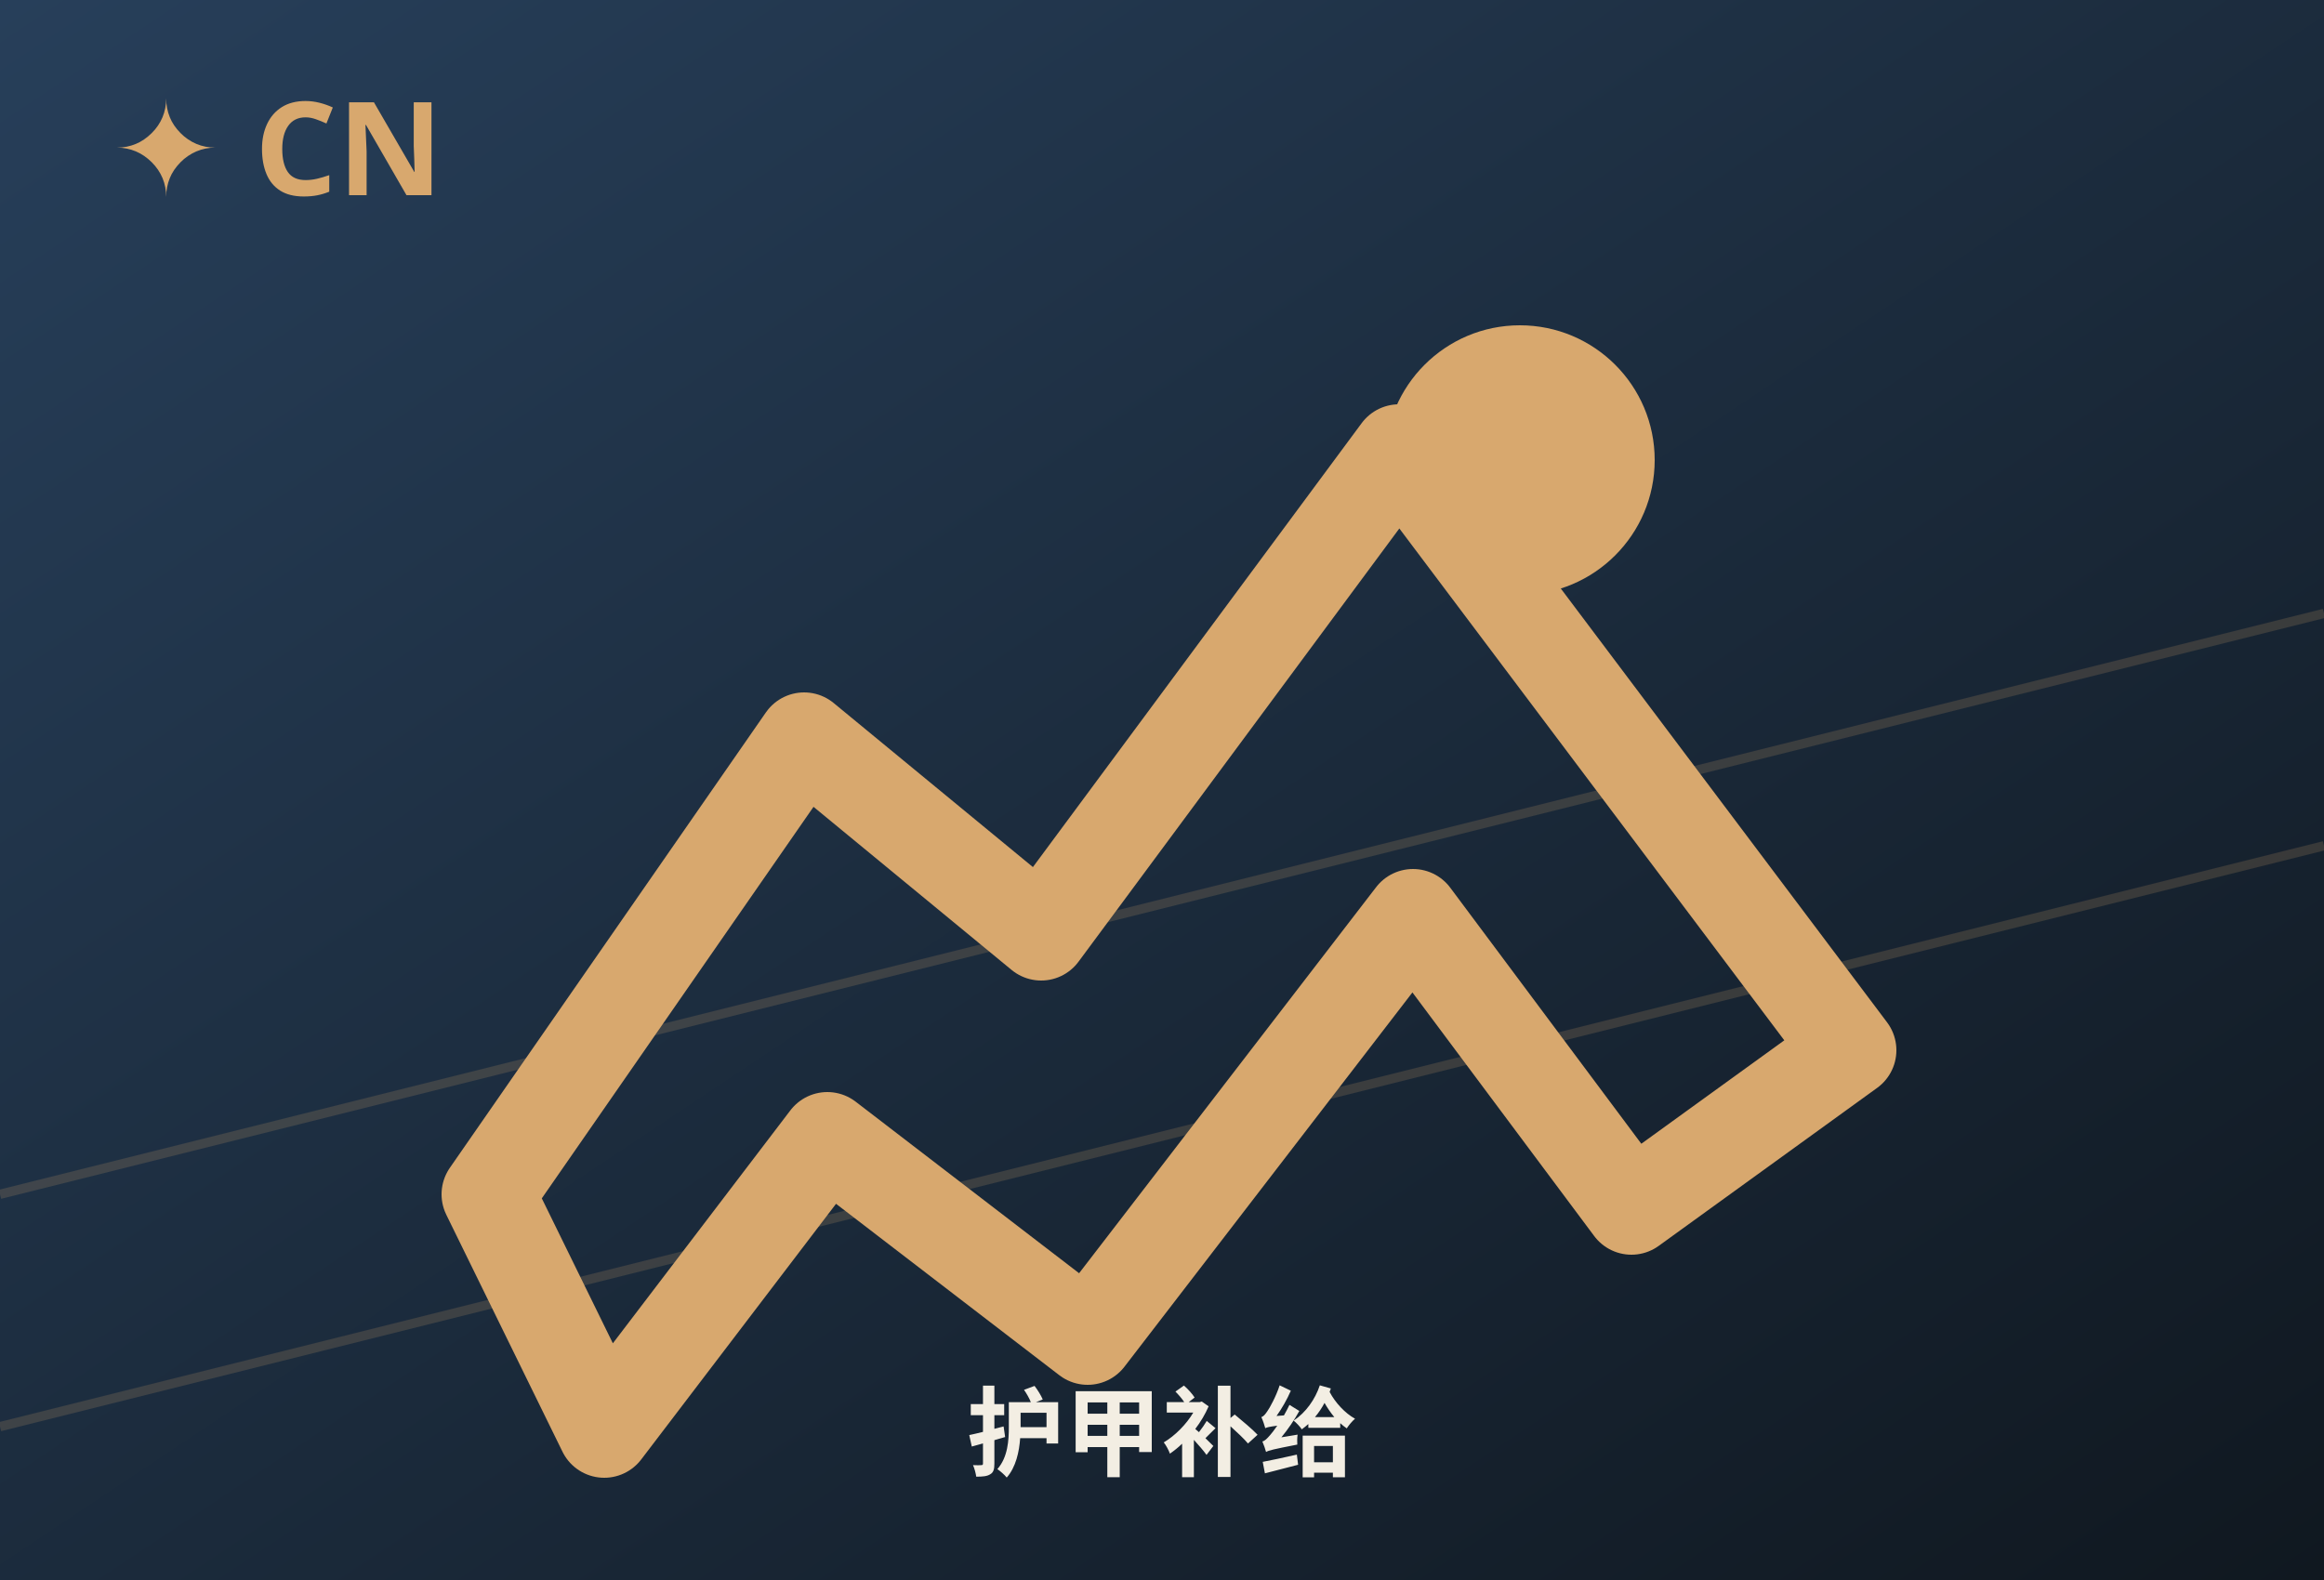
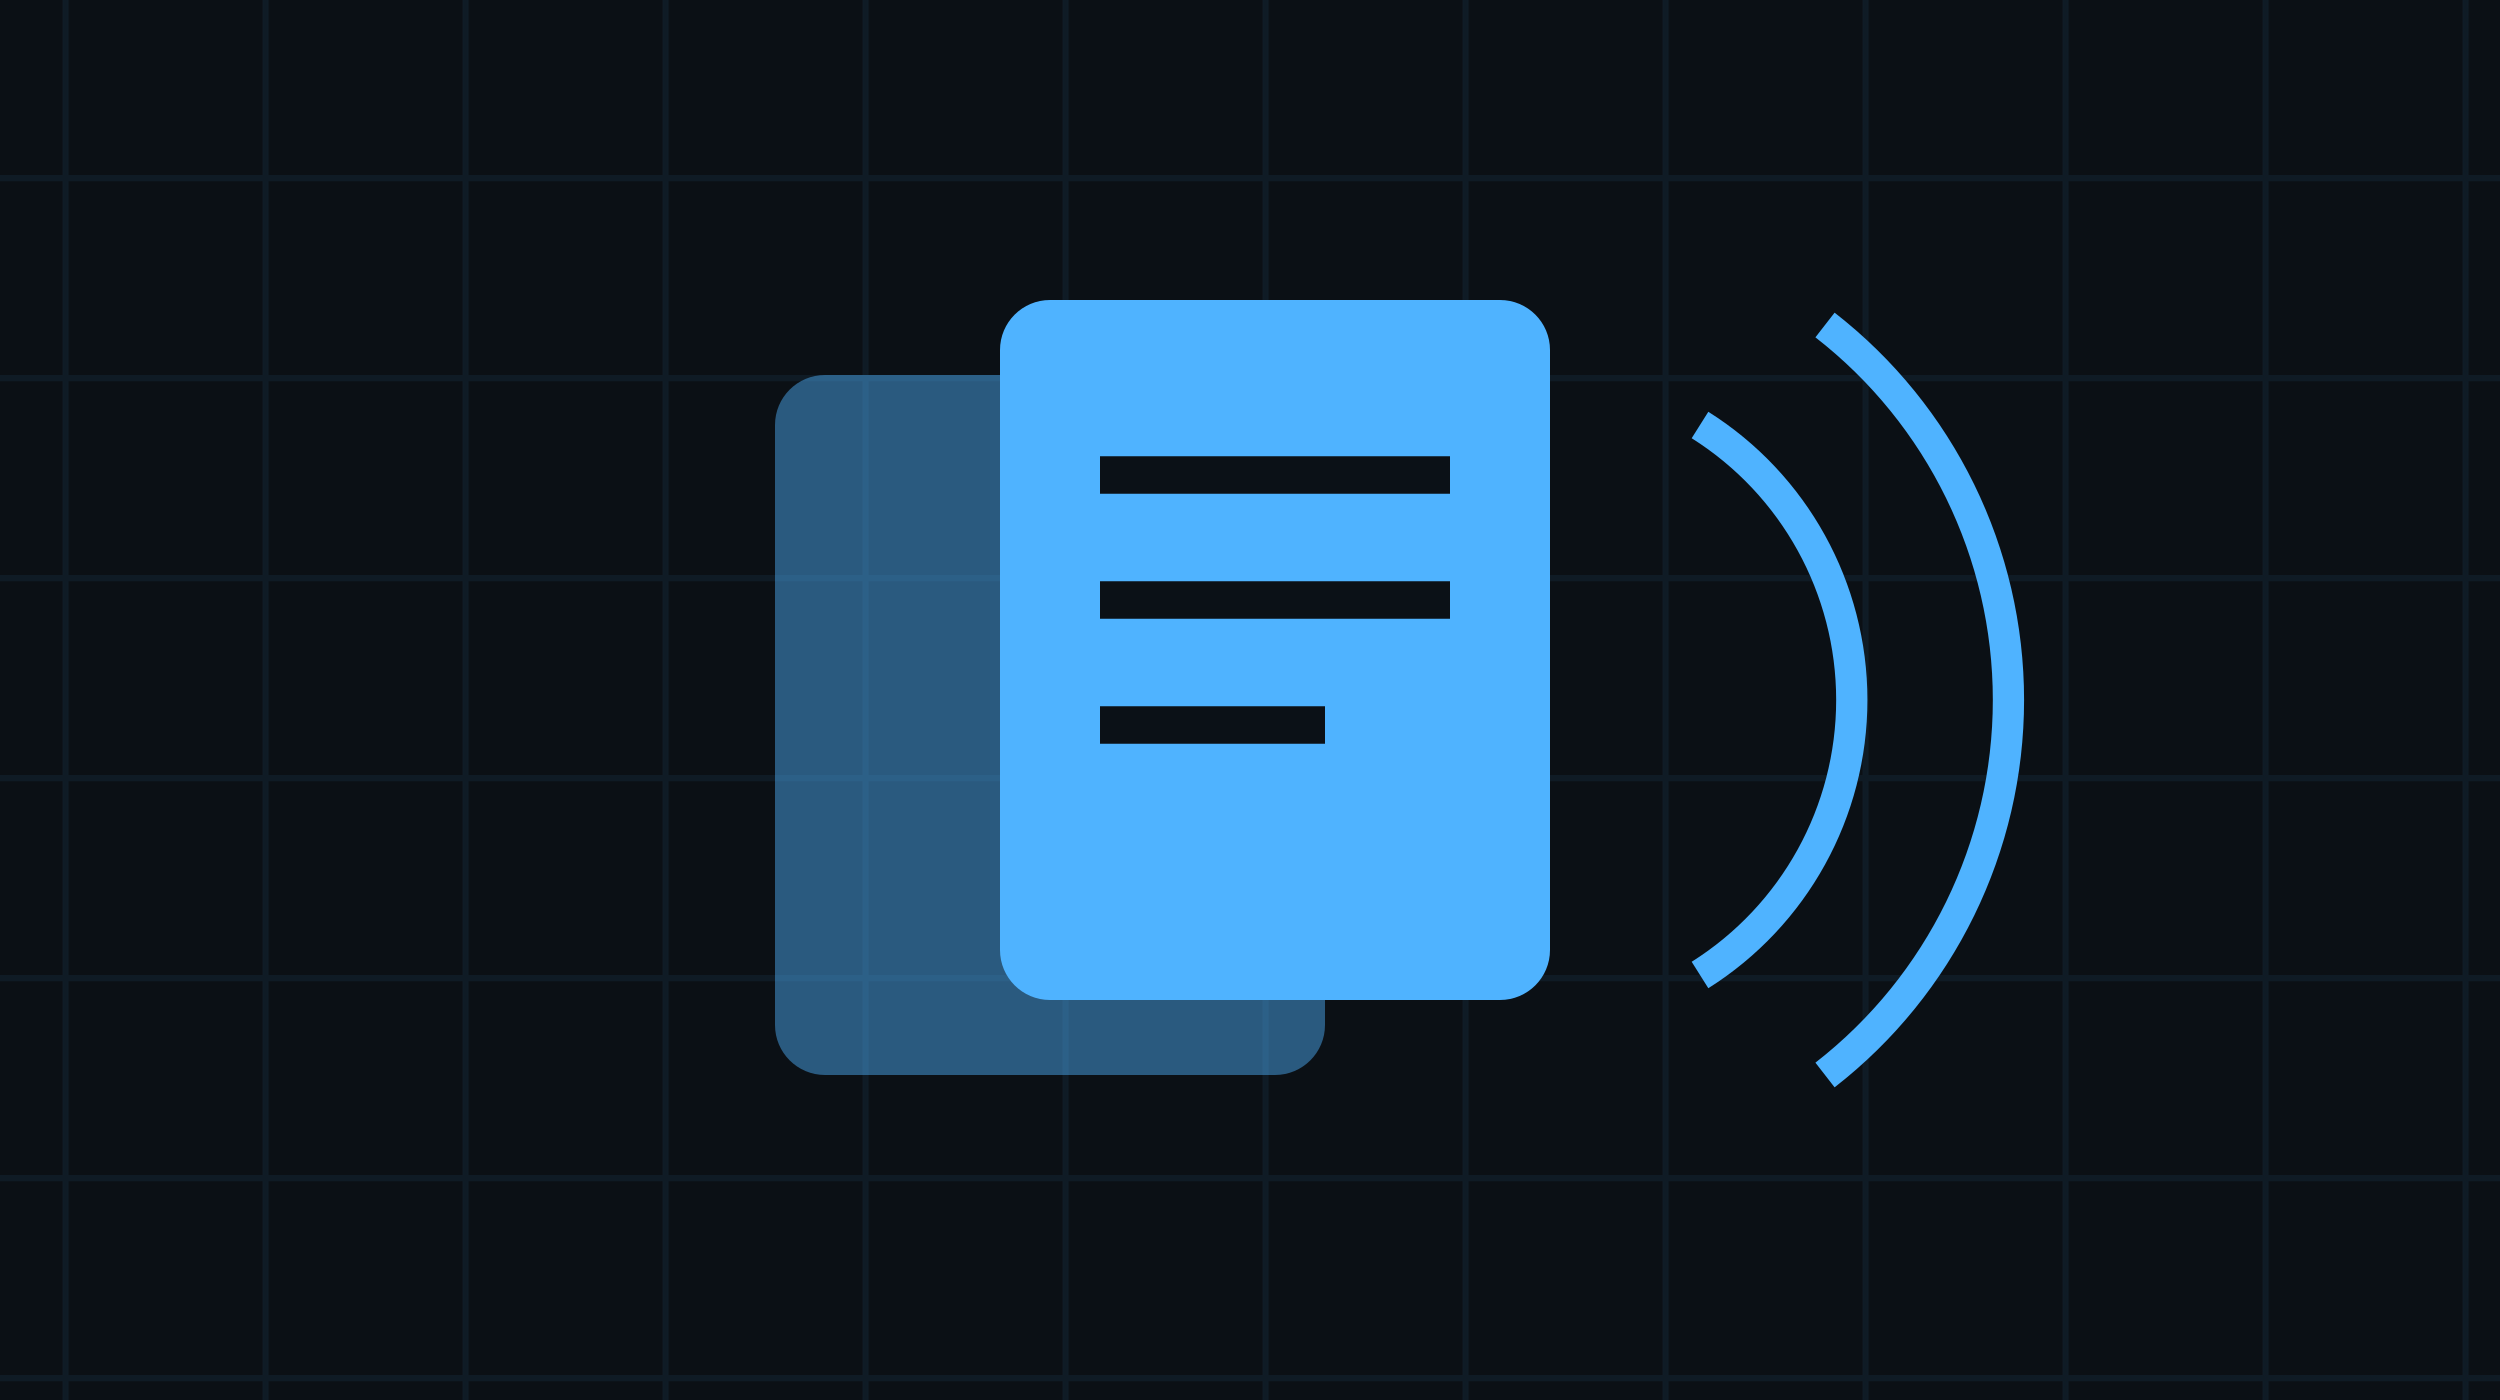
- <svg xmlns="http://www.w3.org/2000/svg" viewBox="0 0 500 340">
+ <svg xmlns="http://www.w3.org/2000/svg" viewBox="0 0 200 112" class="tc-svg" role="img" aria-hidden="true">
  <defs>
-     <linearGradient id="b" x2="1" y2="1">
-       <stop stop-color="#273f5a" />
-       <stop offset="1" stop-color="#101820" />
-     </linearGradient>
+     <pattern id="g72005" width="16" height="16" patternUnits="userSpaceOnUse" x="5" y="-2">
+       <path d="M16 0H0V16" fill="none" stroke="#4fb3ff" stroke-opacity=".07" stroke-width="1" />
+     </pattern>
  </defs>
-   <rect width="500" height="340" fill="url(#b)" />
-   <path d="M0 257L500 132M0 307L500 182" stroke="#d8a86e" stroke-opacity=".18" stroke-width="2" />
-   <path d="M105 257l68-98 51 42 77-104 97 129-47 34-47-63-70 91-56-43-48 63z" fill="none" stroke="#d8a86e" stroke-width="20" stroke-linejoin="round" />
-   <circle cx="327" cy="99" r="29" fill="#d8a86e" />
-   <text x="24" y="42" fill="#d8a86e" font-family="sans-serif" font-size="28" font-weight="700">✦ CN</text>
-   <text x="250" y="316" text-anchor="middle" fill="#f3eee3" font-family="sans-serif" font-size="21" font-weight="700">护甲补给</text>
+   <rect width="200" height="112" fill="#0b1015" />
+   <rect width="200" height="112" fill="url(#g72005)" />
+   <g>
+     <rect x="62" y="30" width="44" height="56" rx="4" fill="#4fb3ff" opacity=".45" />
+     <rect x="80" y="24" width="44" height="56" rx="4" fill="#4fb3ff" />
+     <path d="M88 38h28M88 48h28M88 58h18" stroke="#0b1117" stroke-width="3" />
+     <path d="M136 34a26 26 0 0 1 0 44M146 26a38 38 0 0 1 0 60" fill="none" stroke="#4fb3ff" stroke-width="2.5" />
+   </g>
</svg>
